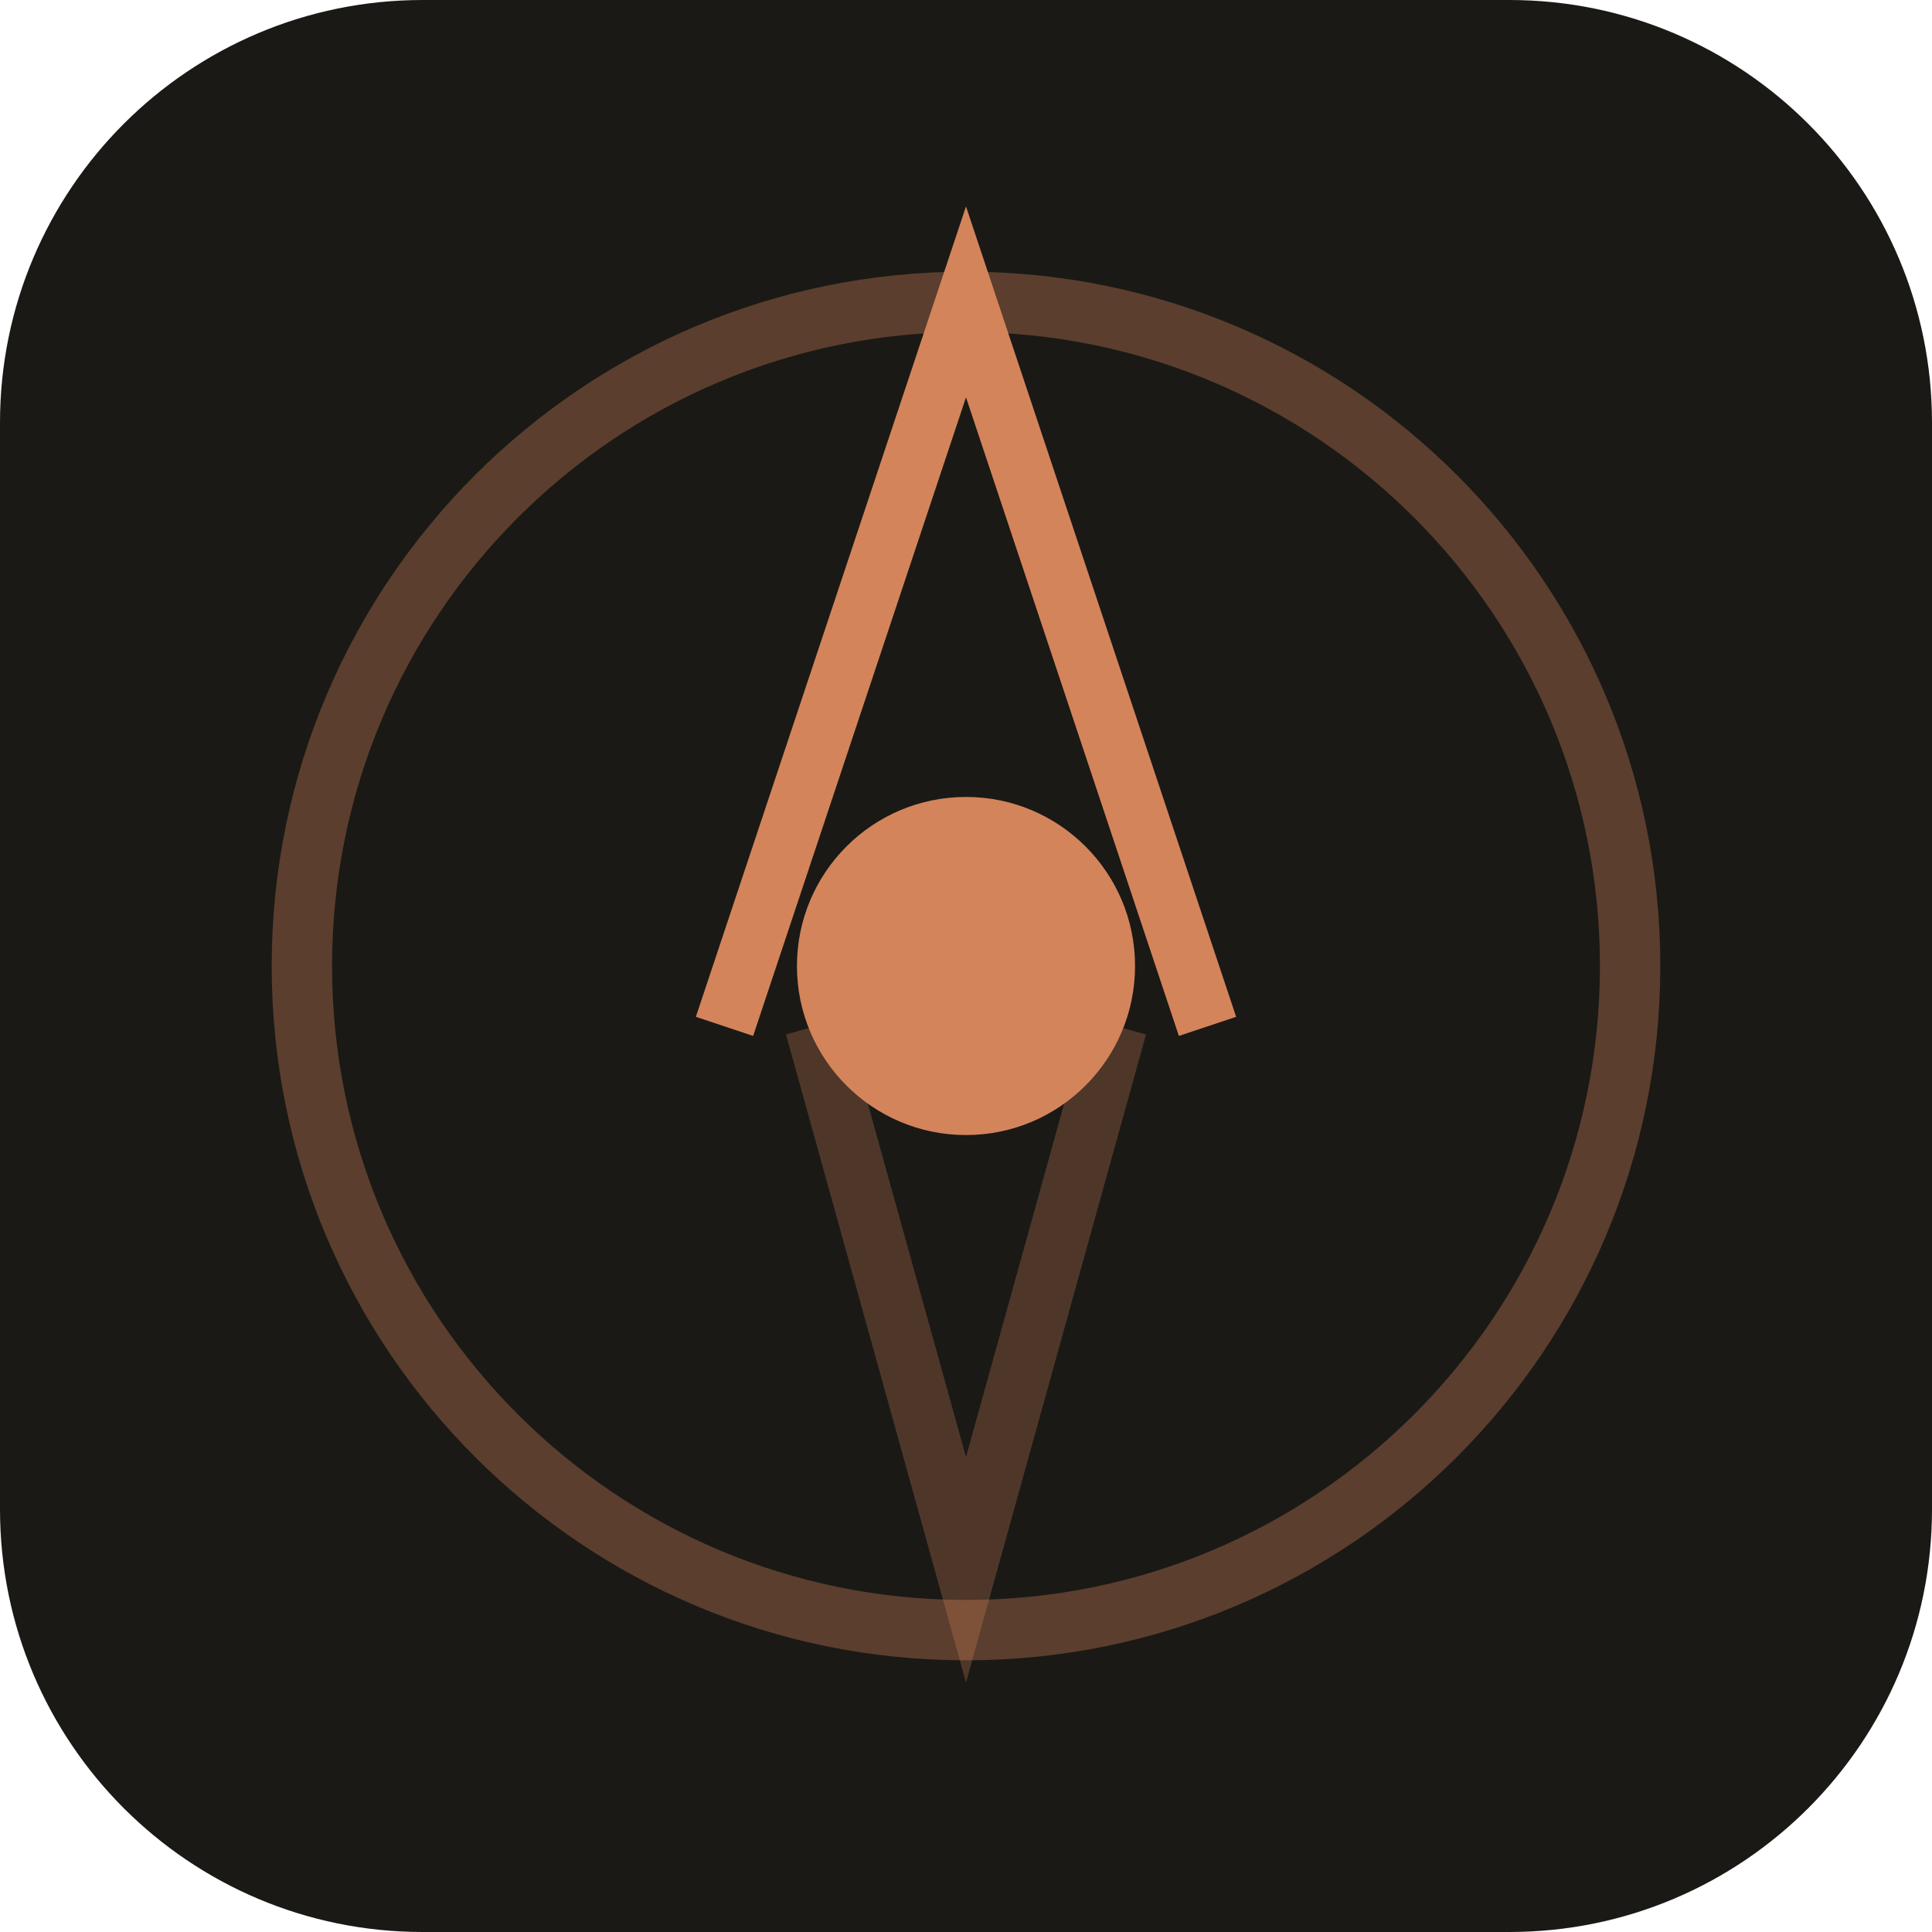
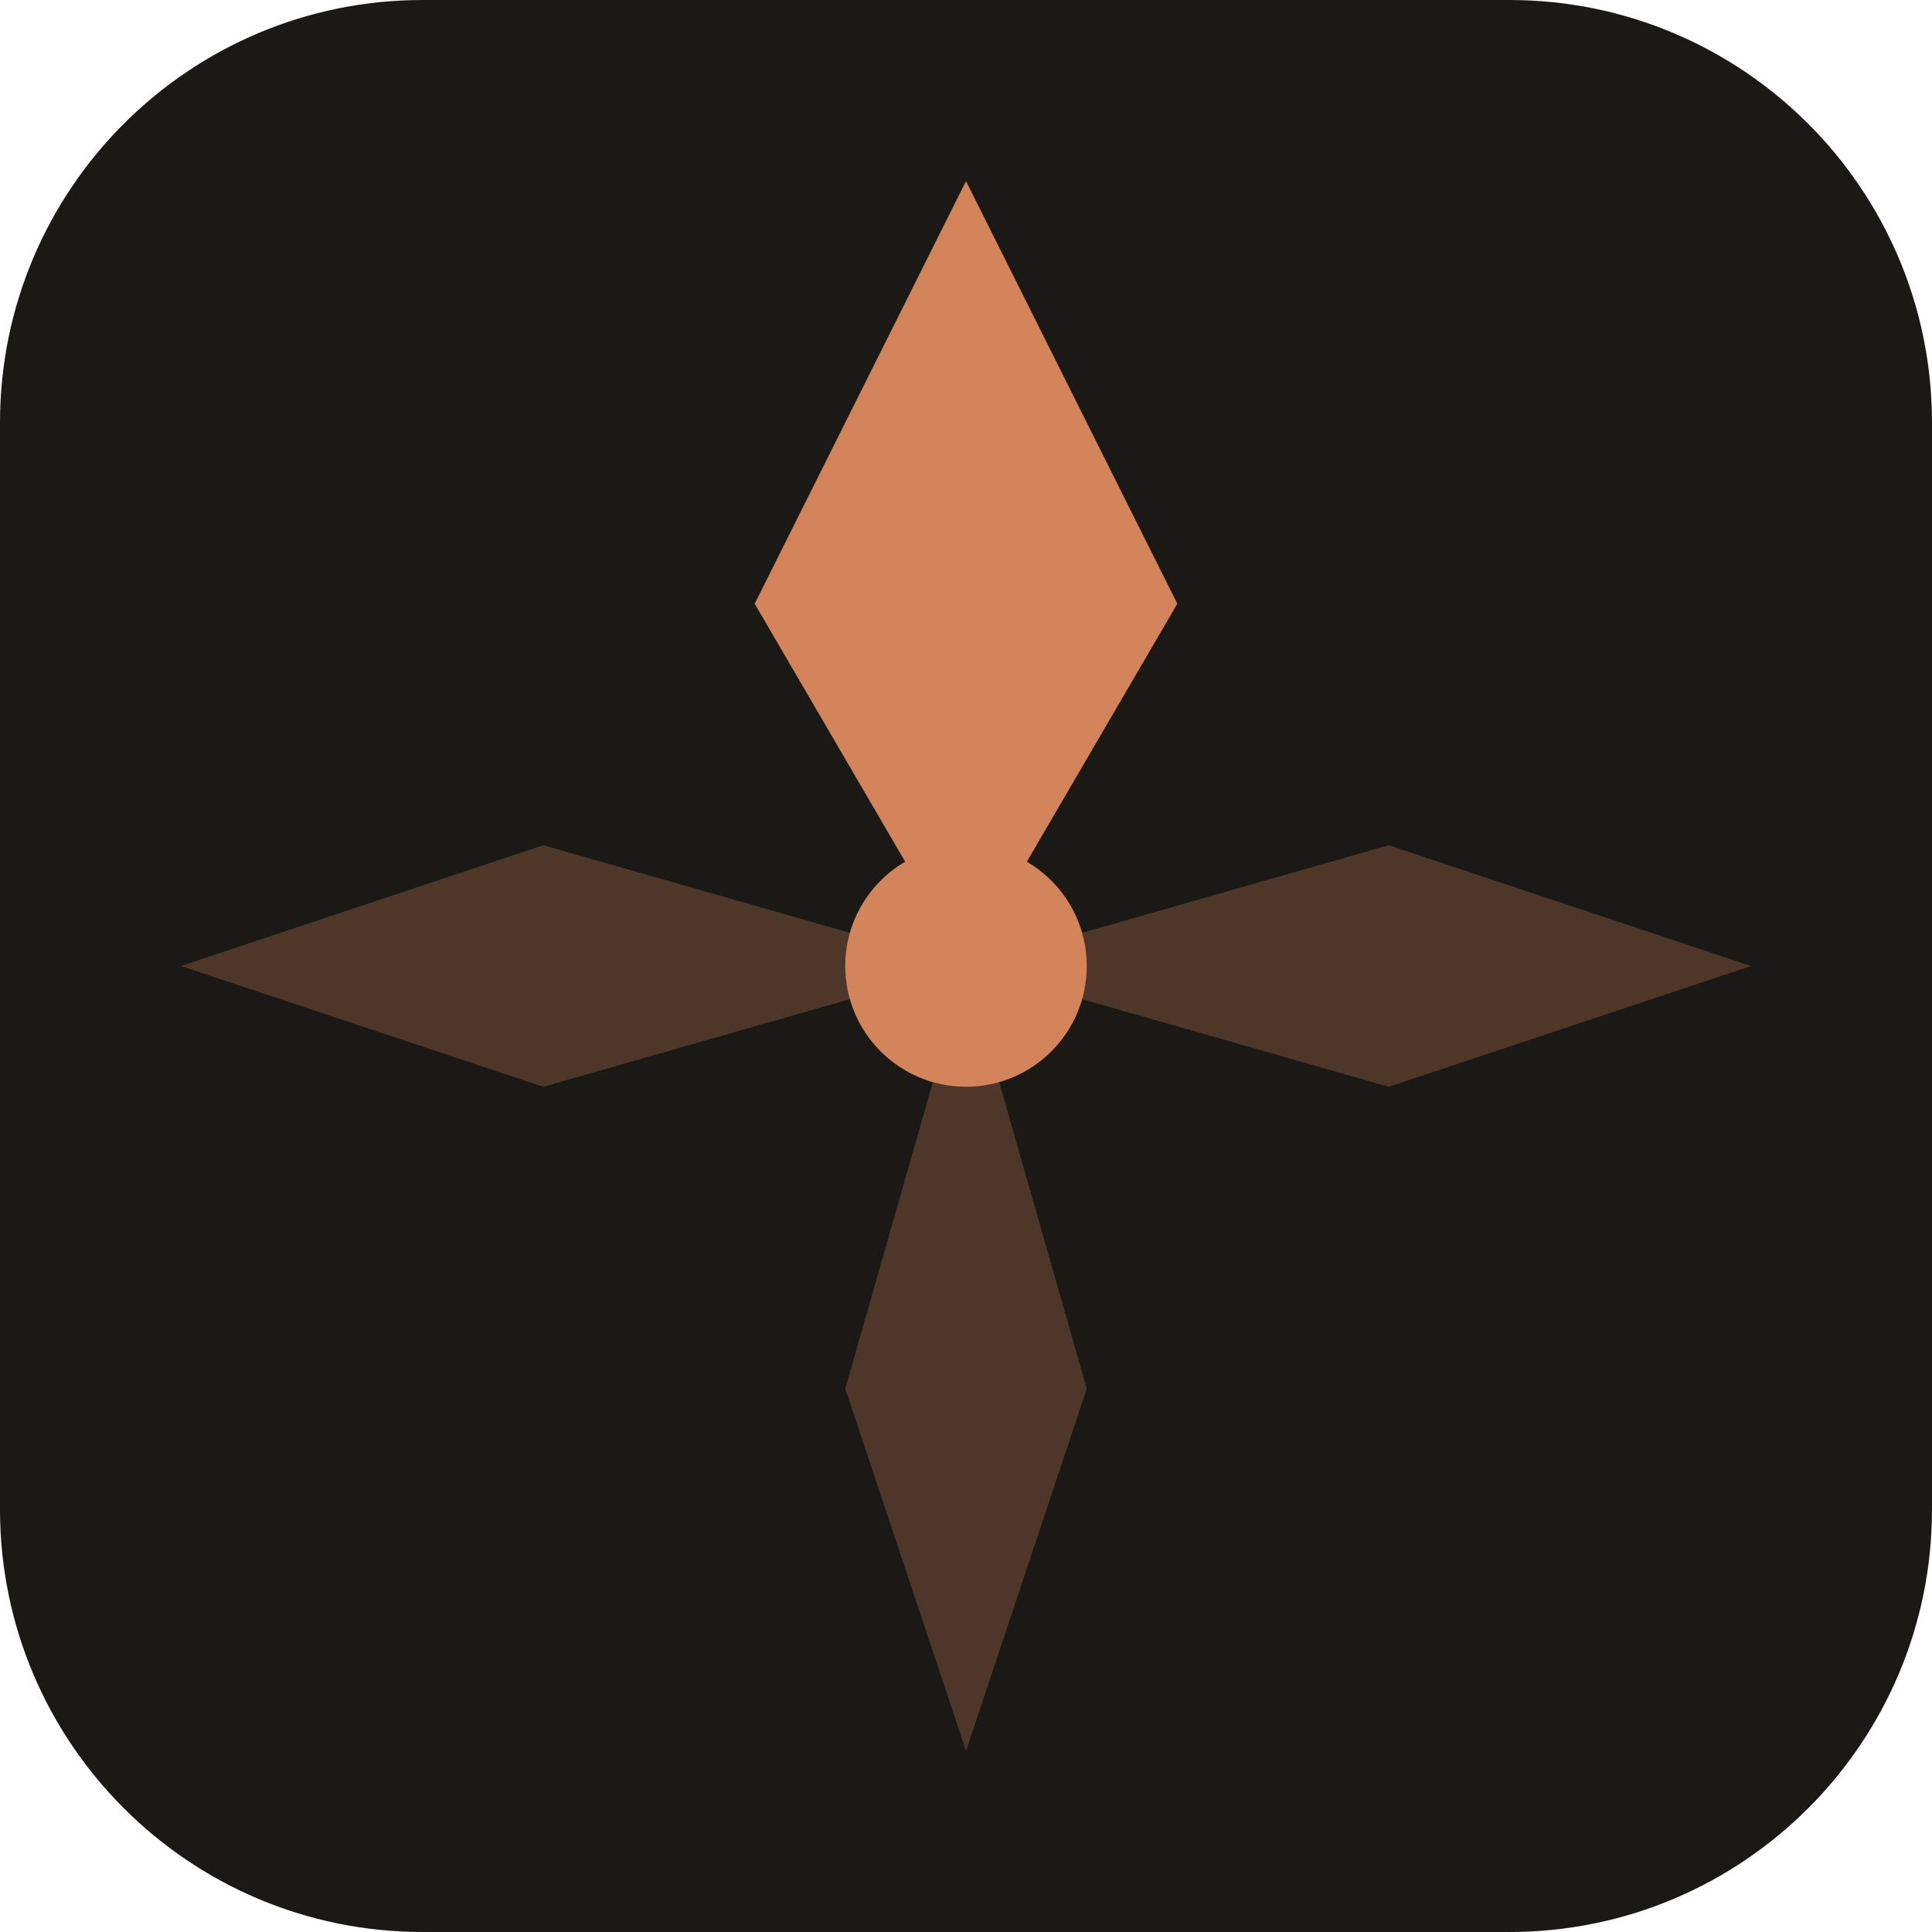
<svg xmlns="http://www.w3.org/2000/svg" viewBox="0 0 32 32" fill="none">
  <rect width="32" height="32" rx="7" fill="#1A1916" />
-   <circle cx="16" cy="16" r="11" stroke="#D4845A" strokeWidth="2" opacity="0.35" />
-   <path d="M12 17 L16 5 L20 17" stroke="#D4845A" strokeWidth="3.2" strokeLinecap="round" strokeLinejoin="round" />
-   <path d="M13.5 17 L16 26 L18.5 17" stroke="#D4845A" strokeWidth="2.4" strokeLinecap="round" strokeLinejoin="round" opacity="0.28" />
-   <circle cx="16" cy="16" r="2.8" fill="#D4845A" />
+   <path d="M16 3 L19.5 10 L16 16 L12.5 10 Z" fill="#D4845A" />
+   <path d="M16 29 L18 23 L16 16 L14 23 Z" fill="#D4845A" opacity="0.28" />
+   <path d="M29 16 L23 14 L16 16 L23 18 Z" fill="#D4845A" opacity="0.28" />
+   <path d="M3 16 L9 14 L16 16 L9 18 Z" fill="#D4845A" opacity="0.28" />
+   <circle cx="16" cy="16" r="2" fill="#D4845A" />
</svg>
